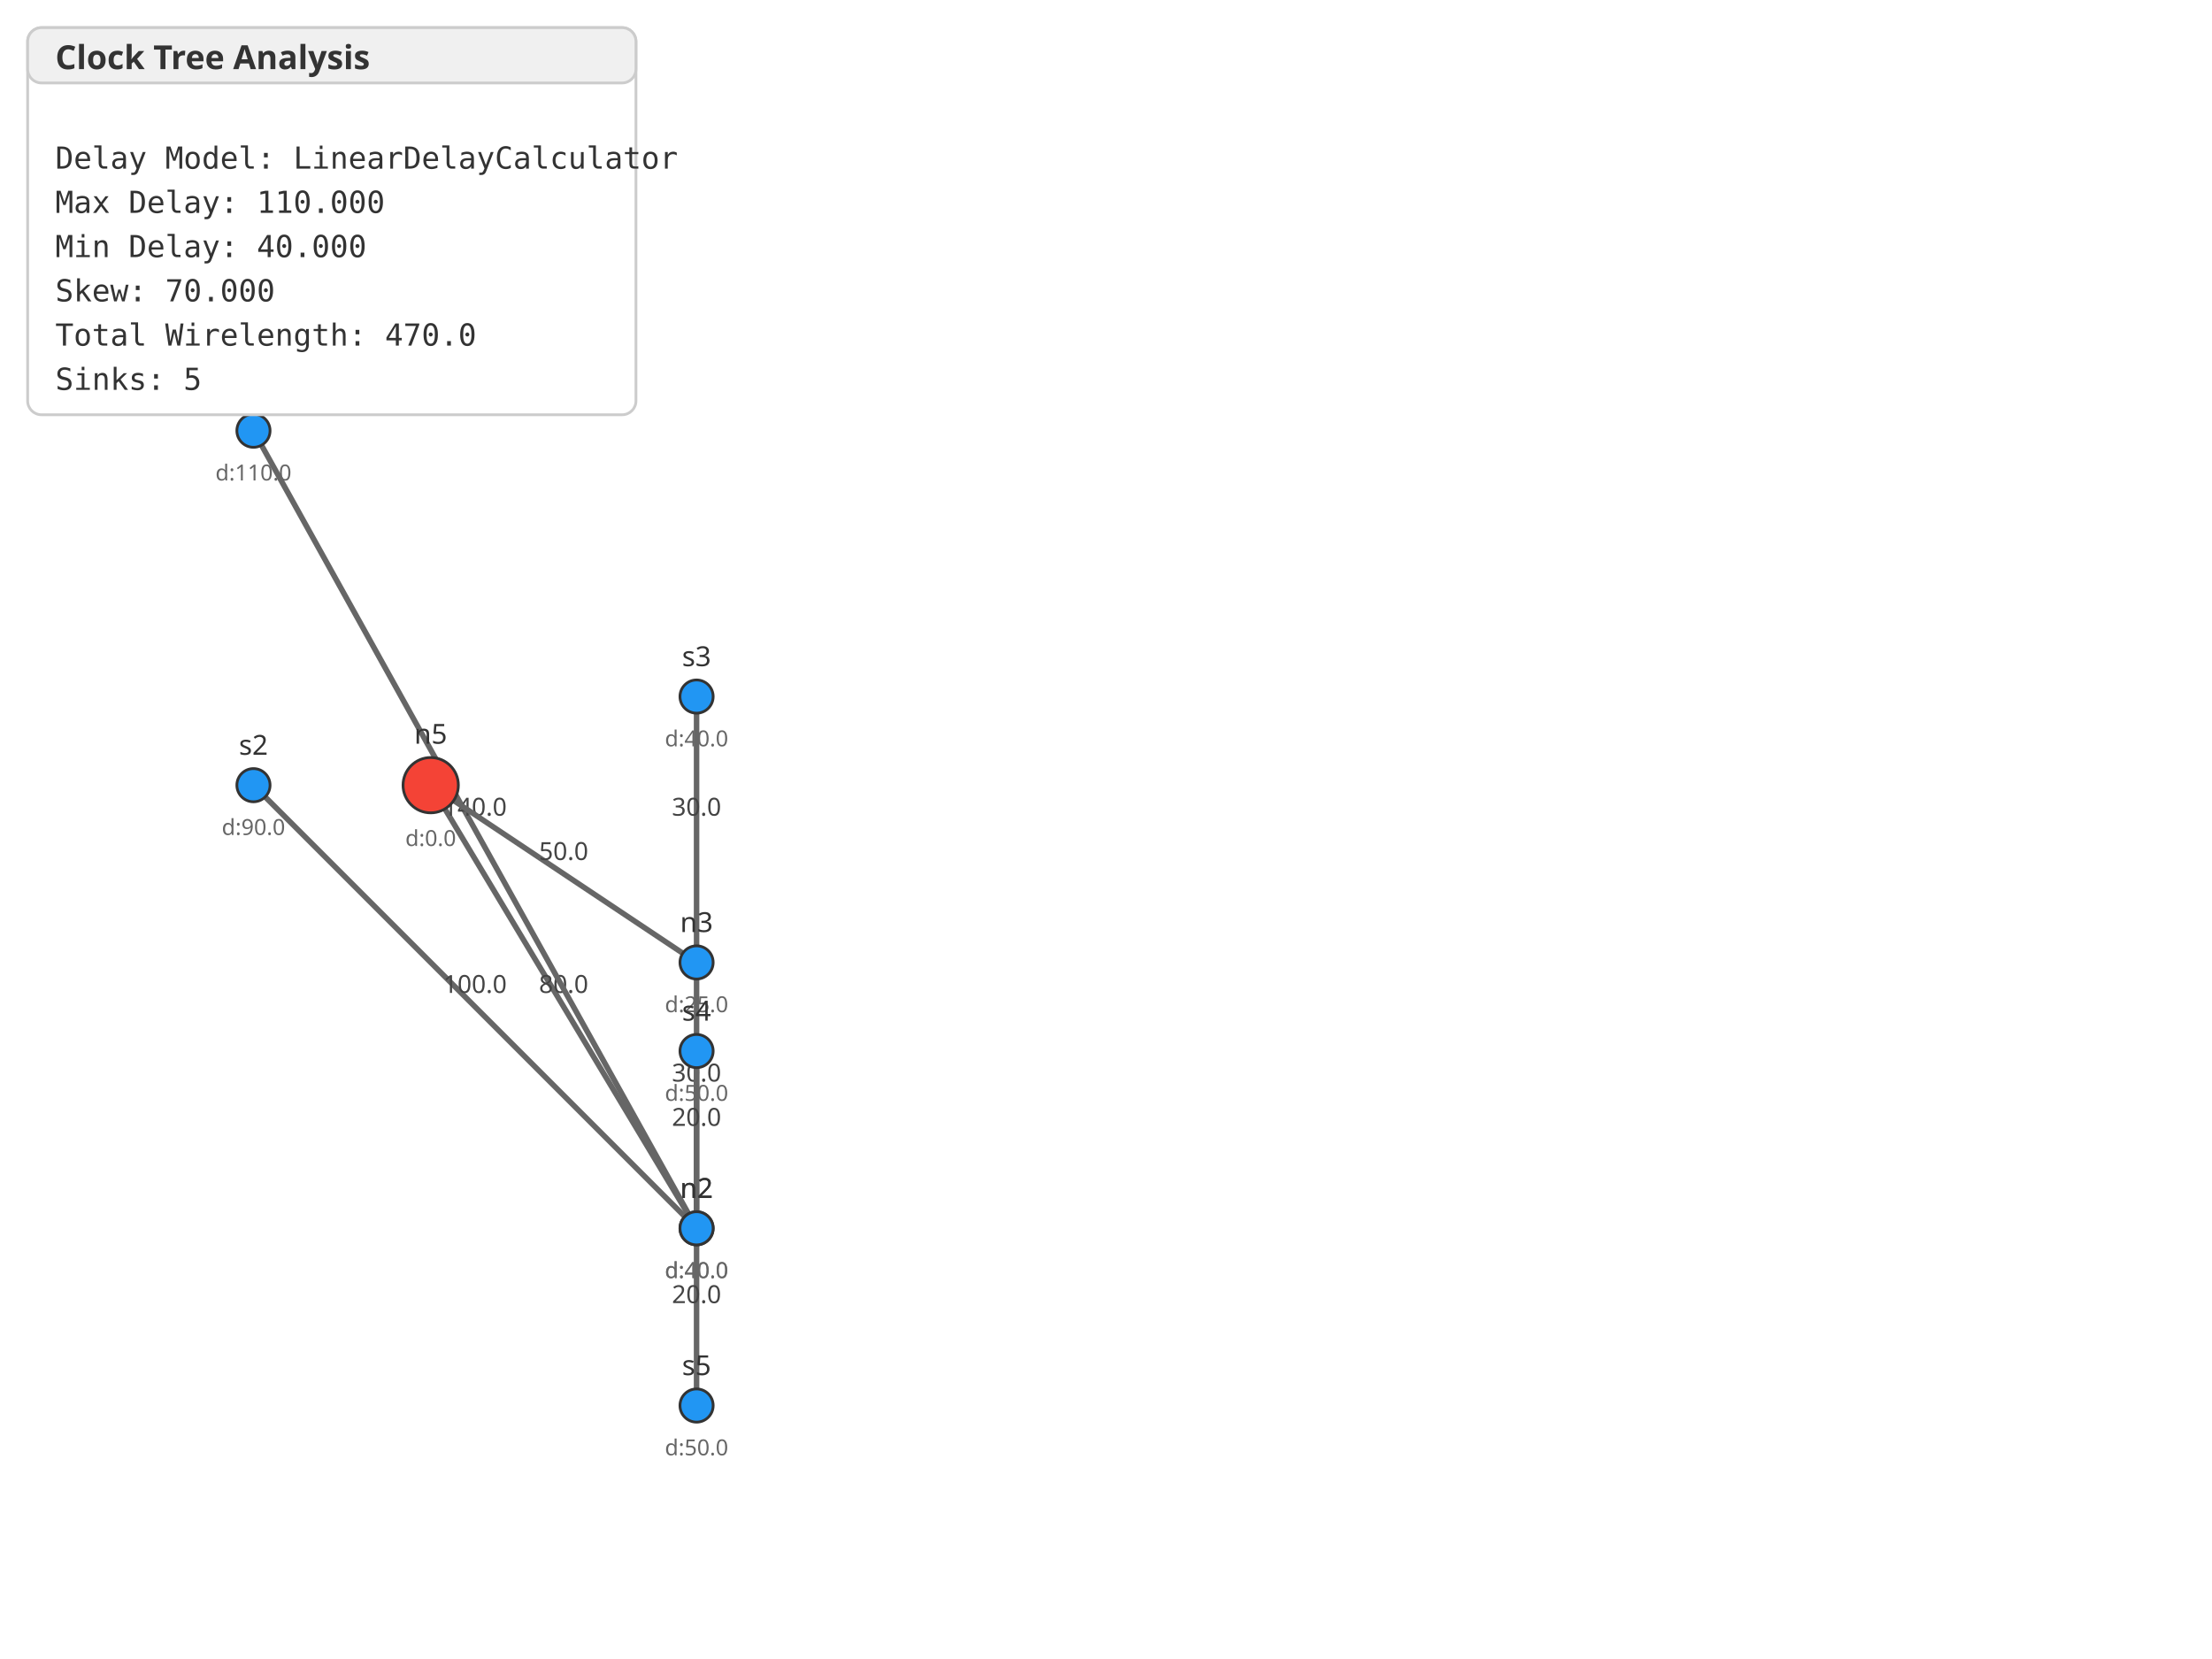
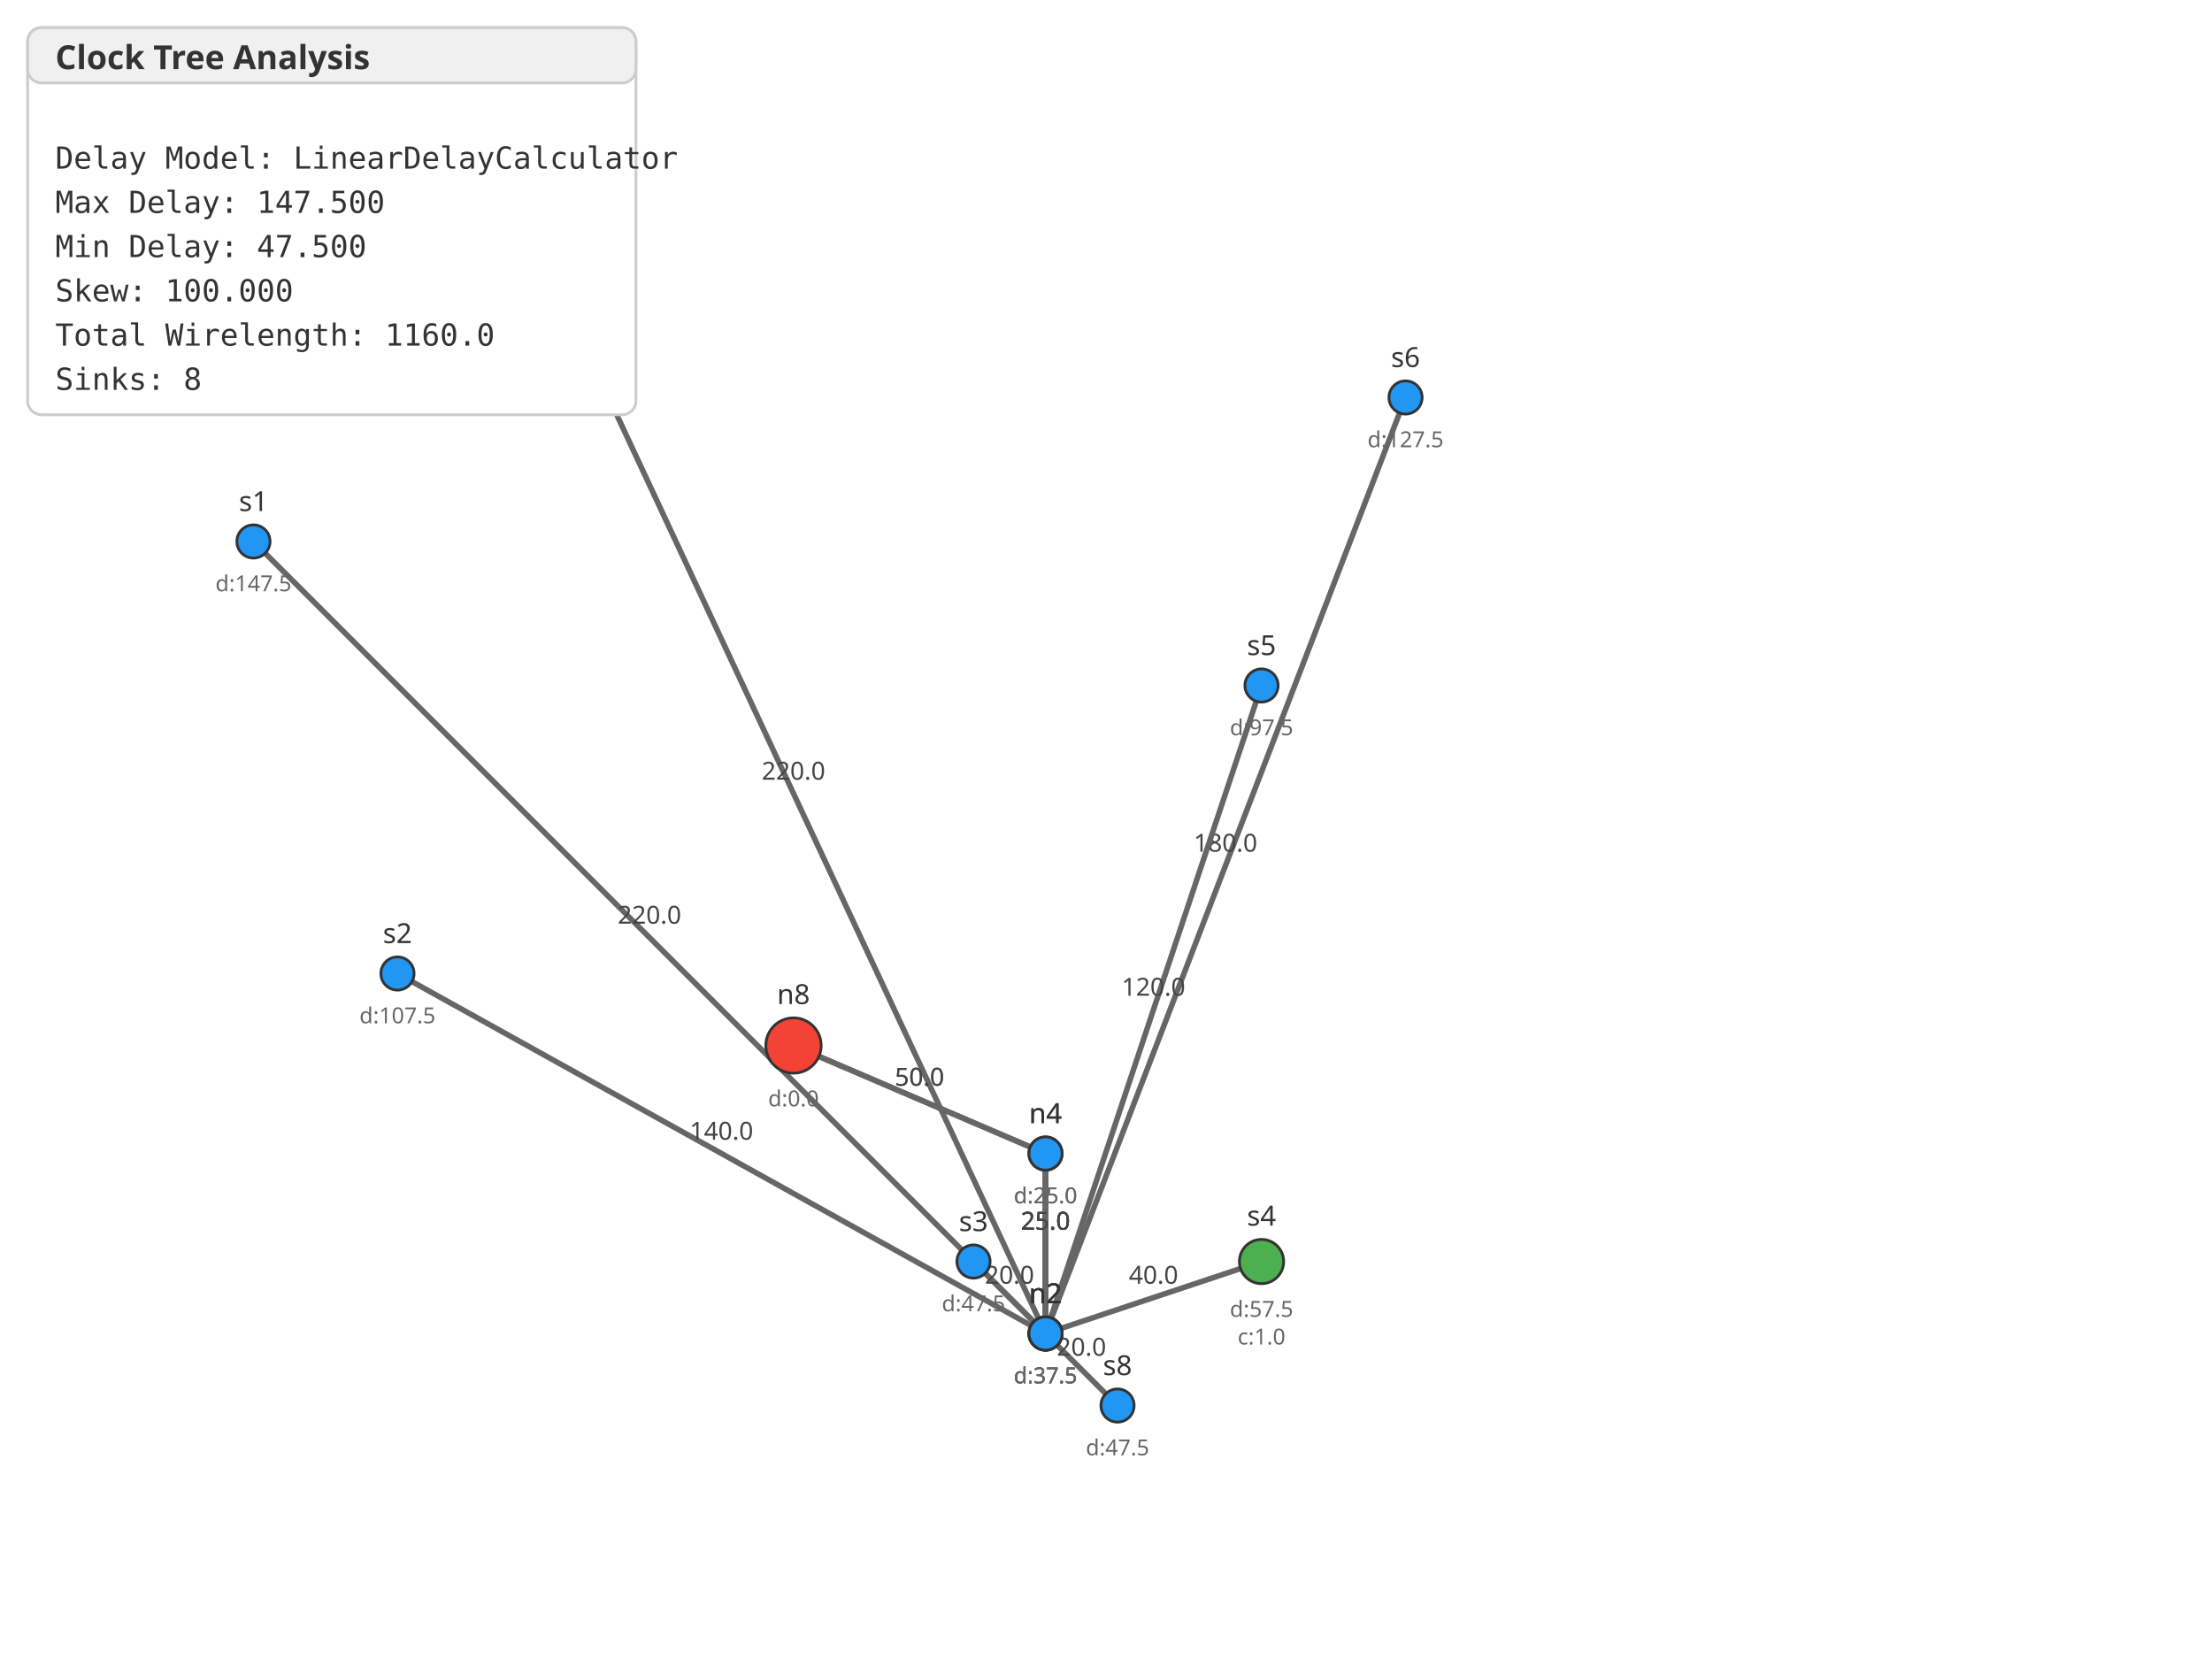
<svg xmlns="http://www.w3.org/2000/svg" width="800" height="600">
  <style>
  .node-label { font: 10px sans-serif; fill: #333; }
  .delay-label { font: 8px sans-serif; fill: #666; }
  .wire-label { font: 9px sans-serif; fill: #444; }
  .analysis-label { font: 12px sans-serif; fill: #333; }
</style>
  <rect width="100%" height="100%" fill="white" />
  <g class="clock-tree">
-     <line x1="155.769" y1="283.974" x2="251.923" y2="444.231" stroke="#666666" stroke-width="2" stroke-linecap="round" />
-     <text x="203.846" y="359.103" class="wire-label" text-anchor="middle">80.0</text>
-     <line x1="251.923" y1="444.231" x2="91.667" y2="155.769" stroke="#666666" stroke-width="2" stroke-linecap="round" />
-     <text x="171.795" y="295.0" class="wire-label" text-anchor="middle">140.0</text>
-     <line x1="251.923" y1="444.231" x2="91.667" y2="283.974" stroke="#666666" stroke-width="2" stroke-linecap="round" />
-     <text x="171.795" y="359.103" class="wire-label" text-anchor="middle">100.0</text>
-     <line x1="155.769" y1="283.974" x2="251.923" y2="348.077" stroke="#666666" stroke-width="2" stroke-linecap="round" />
-     <text x="203.846" y="311.026" class="wire-label" text-anchor="middle">50.0</text>
-     <line x1="251.923" y1="348.077" x2="251.923" y2="251.923" stroke="#666666" stroke-width="2" stroke-linecap="round" />
-     <text x="251.923" y="295.0" class="wire-label" text-anchor="middle">30.0</text>
-     <line x1="251.923" y1="348.077" x2="251.923" y2="444.231" stroke="#666666" stroke-width="2" stroke-linecap="round" />
-     <text x="251.923" y="391.154" class="wire-label" text-anchor="middle">30.0</text>
-     <line x1="251.923" y1="444.231" x2="251.923" y2="380.128" stroke="#666666" stroke-width="2" stroke-linecap="round" />
-     <text x="251.923" y="407.179" class="wire-label" text-anchor="middle">20.0</text>
-     <line x1="251.923" y1="444.231" x2="251.923" y2="508.333" stroke="#666666" stroke-width="2" stroke-linecap="round" />
-     <text x="251.923" y="471.282" class="wire-label" text-anchor="middle">20.0</text>
-     <circle cx="155.769" cy="283.974" r="10" fill="#F44336" stroke="#333" stroke-width="1" />
-     <text x="155.769" y="268.974" class="node-label" text-anchor="middle">n5</text>
-     <text x="155.769" y="305.974" class="delay-label" text-anchor="middle">d:0.0</text>
-     <circle cx="251.923" cy="444.231" r="6" fill="#2196F3" stroke="#333" stroke-width="1" />
-     <text x="251.923" y="433.231" class="node-label" text-anchor="middle">n2</text>
-     <text x="251.923" y="462.231" class="delay-label" text-anchor="middle">d:40.0</text>
-     <circle cx="91.667" cy="155.769" r="6" fill="#2196F3" stroke="#333" stroke-width="1" />
-     <text x="91.667" y="144.769" class="node-label" text-anchor="middle">s1</text>
-     <text x="91.667" y="173.769" class="delay-label" text-anchor="middle">d:110.0</text>
-     <circle cx="91.667" cy="283.974" r="6" fill="#2196F3" stroke="#333" stroke-width="1" />
-     <text x="91.667" y="272.974" class="node-label" text-anchor="middle">s2</text>
-     <text x="91.667" y="301.974" class="delay-label" text-anchor="middle">d:90.0</text>
-     <circle cx="251.923" cy="348.077" r="6" fill="#2196F3" stroke="#333" stroke-width="1" />
-     <text x="251.923" y="337.077" class="node-label" text-anchor="middle">n3</text>
-     <text x="251.923" y="366.077" class="delay-label" text-anchor="middle">d:25.0</text>
-     <circle cx="251.923" cy="251.923" r="6" fill="#2196F3" stroke="#333" stroke-width="1" />
-     <text x="251.923" y="240.923" class="node-label" text-anchor="middle">s3</text>
-     <text x="251.923" y="269.923" class="delay-label" text-anchor="middle">d:40.0</text>
-     <circle cx="251.923" cy="444.231" r="6" fill="#2196F3" stroke="#333" stroke-width="1" />
-     <text x="251.923" y="433.231" class="node-label" text-anchor="middle">n2</text>
-     <text x="251.923" y="462.231" class="delay-label" text-anchor="middle">d:40.0</text>
-     <circle cx="251.923" cy="380.128" r="6" fill="#2196F3" stroke="#333" stroke-width="1" />
-     <text x="251.923" y="369.128" class="node-label" text-anchor="middle">s4</text>
-     <text x="251.923" y="398.128" class="delay-label" text-anchor="middle">d:50.0</text>
-     <circle cx="251.923" cy="508.333" r="6" fill="#2196F3" stroke="#333" stroke-width="1" />
-     <text x="251.923" y="497.333" class="node-label" text-anchor="middle">s5</text>
-     <text x="251.923" y="526.333" class="delay-label" text-anchor="middle">d:50.0</text>
+     <line x1="286.979" y1="378.125" x2="378.125" y2="417.188" stroke="#666666" stroke-width="2" stroke-linecap="round" />
+     <text x="332.552" y="392.656" class="wire-label" text-anchor="middle">50.0</text>
+     <line x1="378.125" y1="417.188" x2="378.125" y2="482.292" stroke="#666666" stroke-width="2" stroke-linecap="round" />
+     <text x="378.125" y="444.74" class="wire-label" text-anchor="middle">25.0</text>
+     <line x1="378.125" y1="482.292" x2="195.833" y2="91.667" stroke="#666666" stroke-width="2" stroke-linecap="round" />
+     <text x="286.979" y="281.979" class="wire-label" text-anchor="middle">220.0</text>
+     <line x1="378.125" y1="482.292" x2="508.333" y2="143.75" stroke="#666666" stroke-width="2" stroke-linecap="round" />
+     <text x="443.229" y="308.021" class="wire-label" text-anchor="middle">180.0</text>
+     <line x1="378.125" y1="417.188" x2="378.125" y2="482.292" stroke="#666666" stroke-width="2" stroke-linecap="round" />
+     <text x="378.125" y="444.74" class="wire-label" text-anchor="middle">25.0</text>
+     <line x1="378.125" y1="482.292" x2="91.667" y2="195.833" stroke="#666666" stroke-width="2" stroke-linecap="round" />
+     <text x="234.896" y="334.062" class="wire-label" text-anchor="middle">220.0</text>
+     <line x1="378.125" y1="482.292" x2="143.75" y2="352.083" stroke="#666666" stroke-width="2" stroke-linecap="round" />
+     <text x="260.938" y="412.188" class="wire-label" text-anchor="middle">140.0</text>
+     <line x1="286.979" y1="378.125" x2="378.125" y2="417.188" stroke="#666666" stroke-width="2" stroke-linecap="round" />
+     <text x="332.552" y="392.656" class="wire-label" text-anchor="middle">50.0</text>
+     <line x1="378.125" y1="417.188" x2="378.125" y2="482.292" stroke="#666666" stroke-width="2" stroke-linecap="round" />
+     <text x="378.125" y="444.74" class="wire-label" text-anchor="middle">25.0</text>
+     <line x1="378.125" y1="482.292" x2="456.25" y2="247.917" stroke="#666666" stroke-width="2" stroke-linecap="round" />
+     <text x="417.188" y="360.104" class="wire-label" text-anchor="middle">120.0</text>
+     <line x1="378.125" y1="482.292" x2="456.25" y2="456.25" stroke="#666666" stroke-width="2" stroke-linecap="round" />
+     <text x="417.188" y="464.271" class="wire-label" text-anchor="middle">40.0</text>
+     <line x1="378.125" y1="417.188" x2="378.125" y2="482.292" stroke="#666666" stroke-width="2" stroke-linecap="round" />
+     <text x="378.125" y="444.74" class="wire-label" text-anchor="middle">25.0</text>
+     <line x1="378.125" y1="482.292" x2="352.083" y2="456.25" stroke="#666666" stroke-width="2" stroke-linecap="round" />
+     <text x="365.104" y="464.271" class="wire-label" text-anchor="middle">20.0</text>
+     <line x1="378.125" y1="482.292" x2="404.167" y2="508.333" stroke="#666666" stroke-width="2" stroke-linecap="round" />
+     <text x="391.146" y="490.312" class="wire-label" text-anchor="middle">20.0</text>
+     <circle cx="286.979" cy="378.125" r="10" fill="#F44336" stroke="#333" stroke-width="1" />
+     <text x="286.979" y="363.125" class="node-label" text-anchor="middle">n8</text>
+     <text x="286.979" y="400.125" class="delay-label" text-anchor="middle">d:0.0</text>
+     <circle cx="378.125" cy="417.188" r="6" fill="#2196F3" stroke="#333" stroke-width="1" />
+     <text x="378.125" y="406.188" class="node-label" text-anchor="middle">n4</text>
+     <text x="378.125" y="435.188" class="delay-label" text-anchor="middle">d:25.0</text>
+     <circle cx="378.125" cy="482.292" r="6" fill="#2196F3" stroke="#333" stroke-width="1" />
+     <text x="378.125" y="471.292" class="node-label" text-anchor="middle">n2</text>
+     <text x="378.125" y="500.292" class="delay-label" text-anchor="middle">d:37.5</text>
+     <circle cx="195.833" cy="91.667" r="6" fill="#2196F3" stroke="#333" stroke-width="1" />
+     <text x="195.833" y="80.667" class="node-label" text-anchor="middle">s7</text>
+     <text x="195.833" y="109.667" class="delay-label" text-anchor="middle">d:147.5</text>
+     <circle cx="508.333" cy="143.75" r="6" fill="#2196F3" stroke="#333" stroke-width="1" />
+     <text x="508.333" y="132.75" class="node-label" text-anchor="middle">s6</text>
+     <text x="508.333" y="161.75" class="delay-label" text-anchor="middle">d:127.5</text>
+     <circle cx="378.125" cy="482.292" r="6" fill="#2196F3" stroke="#333" stroke-width="1" />
+     <text x="378.125" y="471.292" class="node-label" text-anchor="middle">n2</text>
+     <text x="378.125" y="500.292" class="delay-label" text-anchor="middle">d:37.5</text>
+     <circle cx="91.667" cy="195.833" r="6" fill="#2196F3" stroke="#333" stroke-width="1" />
+     <text x="91.667" y="184.833" class="node-label" text-anchor="middle">s1</text>
+     <text x="91.667" y="213.833" class="delay-label" text-anchor="middle">d:147.5</text>
+     <circle cx="143.75" cy="352.083" r="6" fill="#2196F3" stroke="#333" stroke-width="1" />
+     <text x="143.75" y="341.083" class="node-label" text-anchor="middle">s2</text>
+     <text x="143.75" y="370.083" class="delay-label" text-anchor="middle">d:107.5</text>
+     <circle cx="378.125" cy="417.188" r="6" fill="#2196F3" stroke="#333" stroke-width="1" />
+     <text x="378.125" y="406.188" class="node-label" text-anchor="middle">n4</text>
+     <text x="378.125" y="435.188" class="delay-label" text-anchor="middle">d:25.0</text>
+     <circle cx="378.125" cy="482.292" r="6" fill="#2196F3" stroke="#333" stroke-width="1" />
+     <text x="378.125" y="471.292" class="node-label" text-anchor="middle">n2</text>
+     <text x="378.125" y="500.292" class="delay-label" text-anchor="middle">d:37.5</text>
+     <circle cx="456.25" cy="247.917" r="6" fill="#2196F3" stroke="#333" stroke-width="1" />
+     <text x="456.25" y="236.917" class="node-label" text-anchor="middle">s5</text>
+     <text x="456.25" y="265.917" class="delay-label" text-anchor="middle">d:97.5</text>
+     <circle cx="456.25" cy="456.25" r="8" fill="#4CAF50" stroke="#333" stroke-width="1" />
+     <text x="456.25" y="443.25" class="node-label" text-anchor="middle">s4</text>
+     <text x="456.25" y="476.25" class="delay-label" text-anchor="middle">d:57.5</text>
+     <text x="456.25" y="486.25" class="delay-label" text-anchor="middle">c:1.0</text>
+     <circle cx="378.125" cy="482.292" r="6" fill="#2196F3" stroke="#333" stroke-width="1" />
+     <text x="378.125" y="471.292" class="node-label" text-anchor="middle">n2</text>
+     <text x="378.125" y="500.292" class="delay-label" text-anchor="middle">d:37.5</text>
+     <circle cx="352.083" cy="456.25" r="6" fill="#2196F3" stroke="#333" stroke-width="1" />
+     <text x="352.083" y="445.25" class="node-label" text-anchor="middle">s3</text>
+     <text x="352.083" y="474.25" class="delay-label" text-anchor="middle">d:47.5</text>
+     <circle cx="404.167" cy="508.333" r="6" fill="#2196F3" stroke="#333" stroke-width="1" />
+     <text x="404.167" y="497.333" class="node-label" text-anchor="middle">s8</text>
+     <text x="404.167" y="526.333" class="delay-label" text-anchor="middle">d:47.5</text>
    <g class="analysis-info">
      <rect x="10" y="10" width="220" height="140" fill="white" stroke="#ccc" stroke-width="1" rx="5" />
      <rect x="10" y="10" width="220" height="20" fill="#f0f0f0" stroke="#ccc" stroke-width="1" rx="5" />
      <text x="20" y="25" font-family="sans-serif" font-size="12" font-weight="bold" fill="#333">Clock Tree Analysis</text>
      <text x="20" y="45" font-family="monospace" font-size="11" fill="#333">
        <tspan x="20" y="61">Delay Model: LinearDelayCalculator</tspan>
-         <tspan x="20" y="77">Max Delay: 110.000</tspan>
-         <tspan x="20" y="93">Min Delay: 40.000</tspan>
-         <tspan x="20" y="109">Skew: 70.000</tspan>
-         <tspan x="20" y="125">Total Wirelength: 470.0</tspan>
-         <tspan x="20" y="141">Sinks: 5</tspan>
+         <tspan x="20" y="77">Max Delay: 147.500</tspan>
+         <tspan x="20" y="93">Min Delay: 47.500</tspan>
+         <tspan x="20" y="109">Skew: 100.000</tspan>
+         <tspan x="20" y="125">Total Wirelength: 1160.0</tspan>
+         <tspan x="20" y="141">Sinks: 8</tspan>
      </text>
    </g>
  </g>
</svg>
